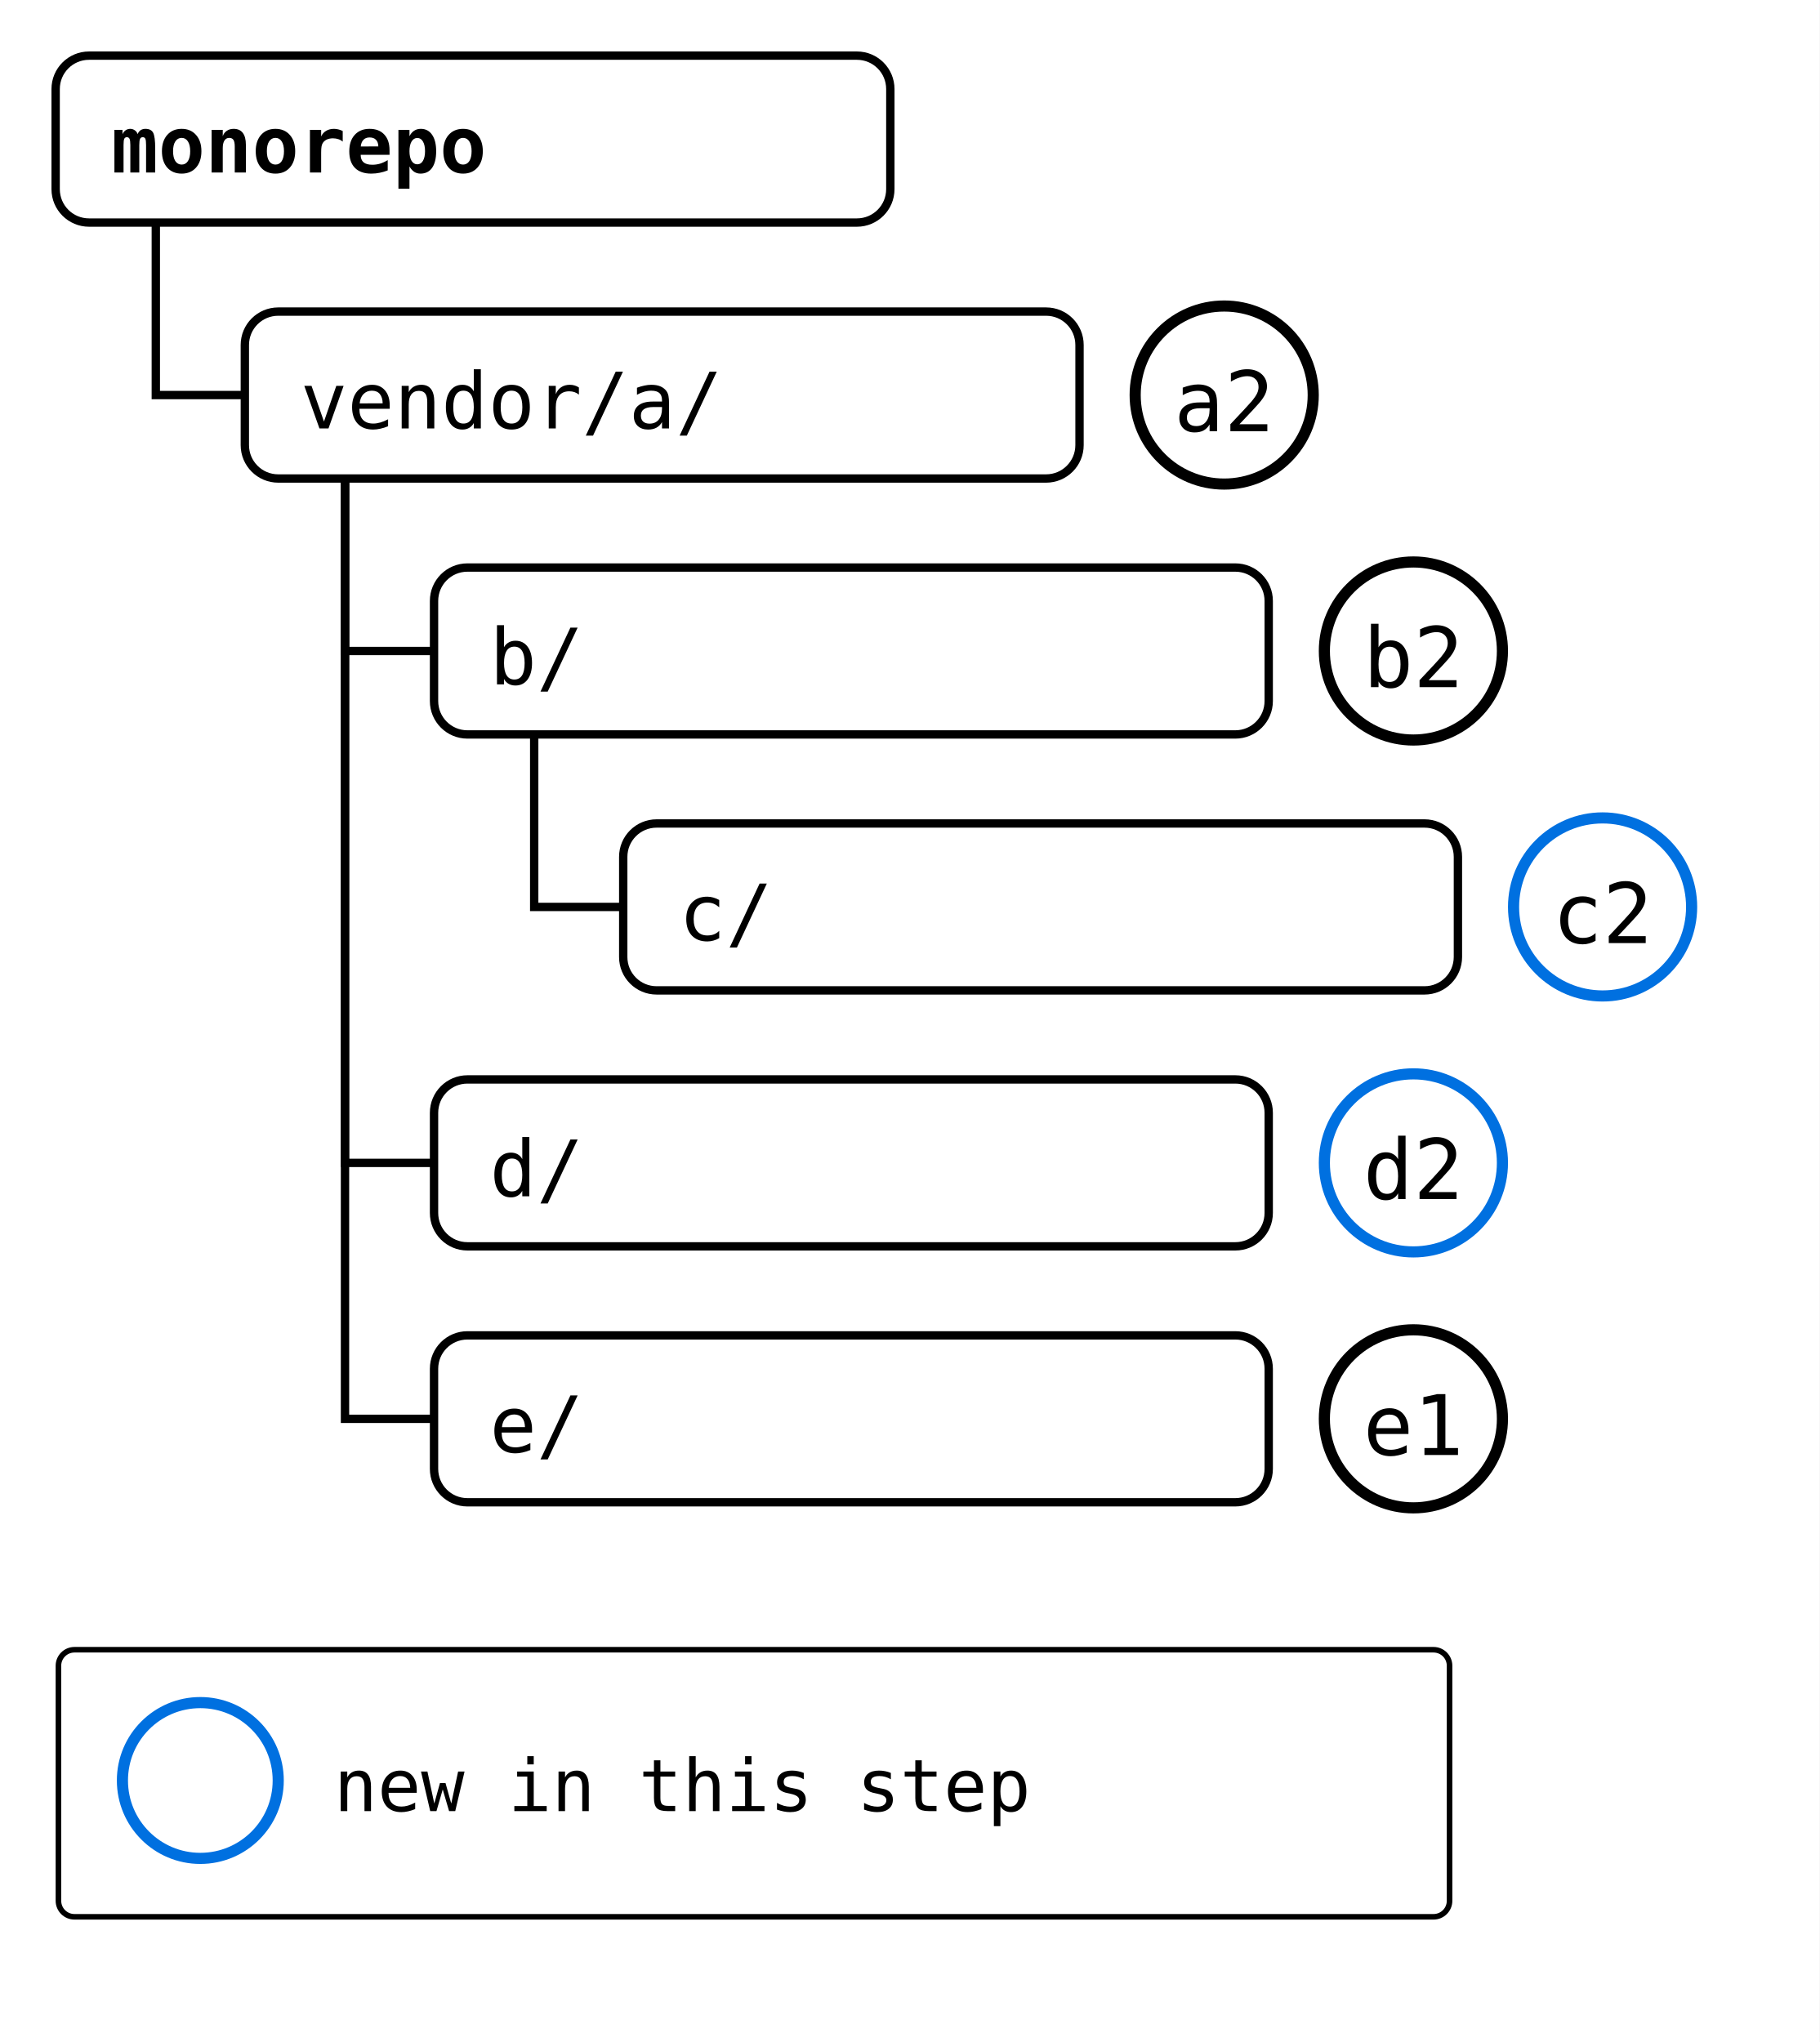
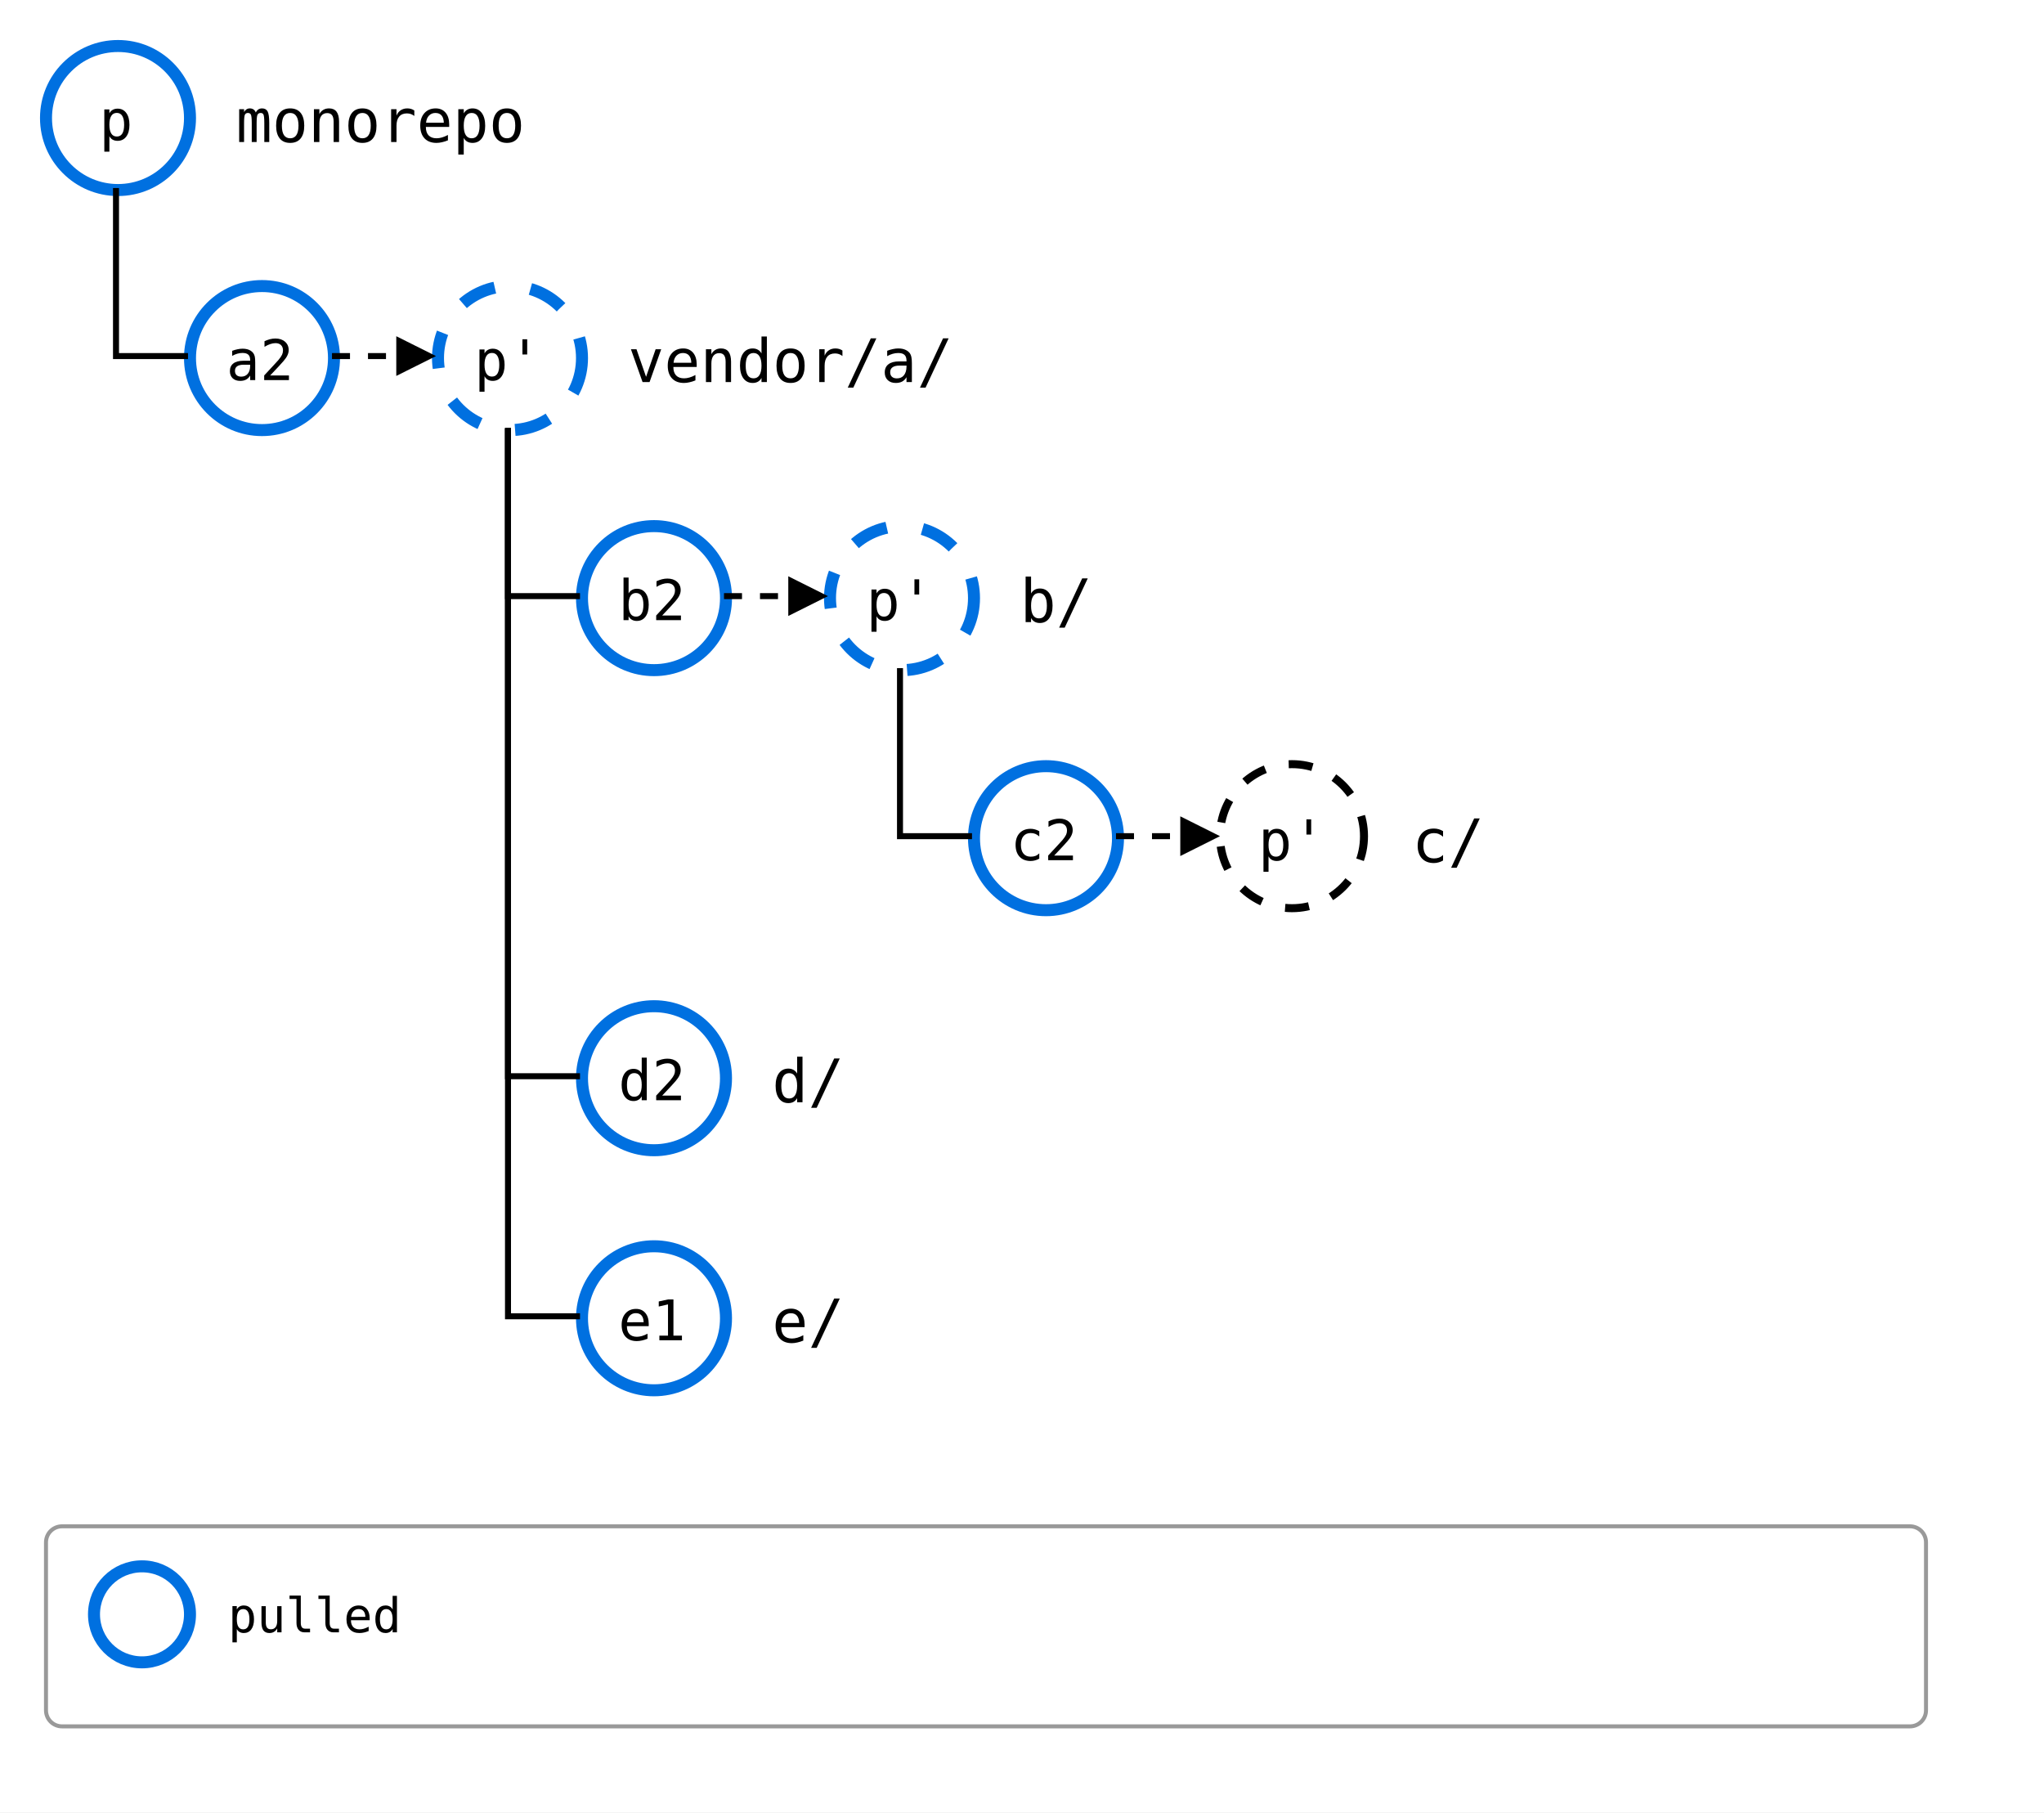
- <svg xmlns="http://www.w3.org/2000/svg" style="background: #ffffff; background-color: light-dark(#ffffff, #121212); color-scheme: light dark;" version="1.1" width="327px" height="367px" viewBox="0 0 327 367" id="ge-svg-K6vG-NfGtZ0_O1nuf97a" content="&lt;mxfile host=&quot;Electron&quot;&gt;&#10;  &lt;diagram name=&quot;tree-pulled&quot; id=&quot;tree-pulled&quot;&gt;&#10;    &lt;mxGraphModel dx=&quot;-171&quot; dy=&quot;-95&quot; grid=&quot;0&quot; gridSize=&quot;10&quot; guides=&quot;1&quot; tooltips=&quot;1&quot; connect=&quot;1&quot; arrows=&quot;1&quot; fold=&quot;0&quot; page=&quot;0&quot; pageScale=&quot;1&quot; pageWidth=&quot;850&quot; pageHeight=&quot;1100&quot; background=&quot;#ffffff&quot; math=&quot;0&quot; shadow=&quot;0&quot;&gt;&#10;      &lt;root&gt;&#10;        &lt;mxCell id=&quot;0&quot; /&gt;&#10;        &lt;mxCell id=&quot;1&quot; parent=&quot;0&quot; /&gt;&#10;        &lt;mxCell id=&quot;n1&quot; parent=&quot;1&quot; style=&quot;rounded=1;arcSize=20;strokeWidth=1.5;fontSize=14;align=left;spacingLeft=8;fontFamily=Roboto Mono,monospace;fontStyle=1;&quot; value=&quot;monorepo&quot; vertex=&quot;1&quot;&gt;&#10;          &lt;mxGeometry height=&quot;30&quot; width=&quot;150&quot; as=&quot;geometry&quot; /&gt;&#10;        &lt;/mxCell&gt;&#10;        &lt;mxCell id=&quot;n2&quot; parent=&quot;1&quot; style=&quot;rounded=1;arcSize=20;strokeWidth=1.5;fontSize=14;align=left;spacingLeft=8;fontFamily=Roboto Mono,monospace;&quot; value=&quot;vendor/a/&quot; vertex=&quot;1&quot;&gt;&#10;          &lt;mxGeometry height=&quot;30&quot; width=&quot;150&quot; x=&quot;34&quot; y=&quot;46&quot; as=&quot;geometry&quot; /&gt;&#10;        &lt;/mxCell&gt;&#10;        &lt;mxCell id=&quot;e3&quot; edge=&quot;1&quot; parent=&quot;1&quot; source=&quot;n1&quot; style=&quot;edgeStyle=orthogonalEdgeStyle;rounded=0;endArrow=none;html=1;strokeWidth=1.5;exitX=0.12;exitY=1;exitDx=0;exitDy=0;entryX=0;entryY=0.5;entryDx=0;entryDy=0;&quot; target=&quot;n2&quot;&gt;&#10;          &lt;mxGeometry relative=&quot;1&quot; as=&quot;geometry&quot; /&gt;&#10;        &lt;/mxCell&gt;&#10;        &lt;mxCell id=&quot;c4&quot; parent=&quot;1&quot; style=&quot;ellipse;aspect=fixed;strokeWidth=2;fontSize=15;fontFamily=Roboto Mono,monospace;&quot; value=&quot;a2&quot; vertex=&quot;1&quot;&gt;&#10;          &lt;mxGeometry height=&quot;32&quot; width=&quot;32&quot; x=&quot;194&quot; y=&quot;45&quot; as=&quot;geometry&quot; /&gt;&#10;        &lt;/mxCell&gt;&#10;        &lt;mxCell id=&quot;n5&quot; parent=&quot;1&quot; style=&quot;rounded=1;arcSize=20;strokeWidth=1.5;fontSize=14;align=left;spacingLeft=8;fontFamily=Roboto Mono,monospace;&quot; value=&quot;b/&quot; vertex=&quot;1&quot;&gt;&#10;          &lt;mxGeometry height=&quot;30&quot; width=&quot;150&quot; x=&quot;68&quot; y=&quot;92&quot; as=&quot;geometry&quot; /&gt;&#10;        &lt;/mxCell&gt;&#10;        &lt;mxCell id=&quot;e6&quot; edge=&quot;1&quot; parent=&quot;1&quot; source=&quot;n2&quot; style=&quot;edgeStyle=orthogonalEdgeStyle;rounded=0;endArrow=none;html=1;strokeWidth=1.5;exitX=0.12;exitY=1;exitDx=0;exitDy=0;entryX=0;entryY=0.5;entryDx=0;entryDy=0;&quot; target=&quot;n5&quot;&gt;&#10;          &lt;mxGeometry relative=&quot;1&quot; as=&quot;geometry&quot; /&gt;&#10;        &lt;/mxCell&gt;&#10;        &lt;mxCell id=&quot;c7&quot; parent=&quot;1&quot; style=&quot;ellipse;aspect=fixed;strokeWidth=2;fontSize=15;fontFamily=Roboto Mono,monospace;&quot; value=&quot;b2&quot; vertex=&quot;1&quot;&gt;&#10;          &lt;mxGeometry height=&quot;32&quot; width=&quot;32&quot; x=&quot;228&quot; y=&quot;91&quot; as=&quot;geometry&quot; /&gt;&#10;        &lt;/mxCell&gt;&#10;        &lt;mxCell id=&quot;n8&quot; parent=&quot;1&quot; style=&quot;rounded=1;arcSize=20;strokeWidth=1.5;fontSize=14;align=left;spacingLeft=8;fontFamily=Roboto Mono,monospace;&quot; value=&quot;c/&quot; vertex=&quot;1&quot;&gt;&#10;          &lt;mxGeometry height=&quot;30&quot; width=&quot;150&quot; x=&quot;102&quot; y=&quot;138&quot; as=&quot;geometry&quot; /&gt;&#10;        &lt;/mxCell&gt;&#10;        &lt;mxCell id=&quot;e9&quot; edge=&quot;1&quot; parent=&quot;1&quot; source=&quot;n5&quot; style=&quot;edgeStyle=orthogonalEdgeStyle;rounded=0;endArrow=none;html=1;strokeWidth=1.5;exitX=0.12;exitY=1;exitDx=0;exitDy=0;entryX=0;entryY=0.5;entryDx=0;entryDy=0;&quot; target=&quot;n8&quot;&gt;&#10;          &lt;mxGeometry relative=&quot;1&quot; as=&quot;geometry&quot; /&gt;&#10;        &lt;/mxCell&gt;&#10;        &lt;mxCell id=&quot;c10&quot; parent=&quot;1&quot; style=&quot;ellipse;aspect=fixed;strokeWidth=2;fontSize=15;fontFamily=Roboto Mono,monospace;strokeColor=#0070E0;&quot; value=&quot;c2&quot; vertex=&quot;1&quot;&gt;&#10;          &lt;mxGeometry height=&quot;32&quot; width=&quot;32&quot; x=&quot;262&quot; y=&quot;137&quot; as=&quot;geometry&quot; /&gt;&#10;        &lt;/mxCell&gt;&#10;        &lt;mxCell id=&quot;n11&quot; parent=&quot;1&quot; style=&quot;rounded=1;arcSize=20;strokeWidth=1.5;fontSize=14;align=left;spacingLeft=8;fontFamily=Roboto Mono,monospace;&quot; value=&quot;d/&quot; vertex=&quot;1&quot;&gt;&#10;          &lt;mxGeometry height=&quot;30&quot; width=&quot;150&quot; x=&quot;68&quot; y=&quot;184&quot; as=&quot;geometry&quot; /&gt;&#10;        &lt;/mxCell&gt;&#10;        &lt;mxCell id=&quot;e12&quot; edge=&quot;1&quot; parent=&quot;1&quot; source=&quot;n2&quot; style=&quot;edgeStyle=orthogonalEdgeStyle;rounded=0;endArrow=none;html=1;strokeWidth=1.5;exitX=0.12;exitY=1;exitDx=0;exitDy=0;entryX=0;entryY=0.5;entryDx=0;entryDy=0;&quot; target=&quot;n11&quot;&gt;&#10;          &lt;mxGeometry relative=&quot;1&quot; as=&quot;geometry&quot; /&gt;&#10;        &lt;/mxCell&gt;&#10;        &lt;mxCell id=&quot;c13&quot; parent=&quot;1&quot; style=&quot;ellipse;aspect=fixed;strokeWidth=2;fontSize=15;fontFamily=Roboto Mono,monospace;strokeColor=#0070E0;&quot; value=&quot;d2&quot; vertex=&quot;1&quot;&gt;&#10;          &lt;mxGeometry height=&quot;32&quot; width=&quot;32&quot; x=&quot;228&quot; y=&quot;183&quot; as=&quot;geometry&quot; /&gt;&#10;        &lt;/mxCell&gt;&#10;        &lt;mxCell id=&quot;n14&quot; parent=&quot;1&quot; style=&quot;rounded=1;arcSize=20;strokeWidth=1.5;fontSize=14;align=left;spacingLeft=8;fontFamily=Roboto Mono,monospace;&quot; value=&quot;e/&quot; vertex=&quot;1&quot;&gt;&#10;          &lt;mxGeometry height=&quot;30&quot; width=&quot;150&quot; x=&quot;68&quot; y=&quot;230&quot; as=&quot;geometry&quot; /&gt;&#10;        &lt;/mxCell&gt;&#10;        &lt;mxCell id=&quot;e15&quot; edge=&quot;1&quot; parent=&quot;1&quot; source=&quot;n2&quot; style=&quot;edgeStyle=orthogonalEdgeStyle;rounded=0;endArrow=none;html=1;strokeWidth=1.5;exitX=0.12;exitY=1;exitDx=0;exitDy=0;entryX=0;entryY=0.5;entryDx=0;entryDy=0;&quot; target=&quot;n14&quot;&gt;&#10;          &lt;mxGeometry relative=&quot;1&quot; as=&quot;geometry&quot; /&gt;&#10;        &lt;/mxCell&gt;&#10;        &lt;mxCell id=&quot;c16&quot; parent=&quot;1&quot; style=&quot;ellipse;aspect=fixed;strokeWidth=2;fontSize=15;fontFamily=Roboto Mono,monospace;&quot; value=&quot;e1&quot; vertex=&quot;1&quot;&gt;&#10;          &lt;mxGeometry height=&quot;32&quot; width=&quot;32&quot; x=&quot;228&quot; y=&quot;229&quot; as=&quot;geometry&quot; /&gt;&#10;        &lt;/mxCell&gt;&#10;        &lt;mxCell id=&quot;lg17&quot; parent=&quot;1&quot; style=&quot;rounded=1;arcSize=6;fillColor=none;strokeWidth=1;dashed=0;&quot; value=&quot;&quot; vertex=&quot;1&quot;&gt;&#10;          &lt;mxGeometry height=&quot;48&quot; width=&quot;250&quot; y=&quot;286&quot; as=&quot;geometry&quot; /&gt;&#10;        &lt;/mxCell&gt;&#10;        &lt;mxCell id=&quot;s18&quot; parent=&quot;1&quot; style=&quot;ellipse;aspect=fixed;strokeWidth=2;strokeColor=#0070E0;&quot; value=&quot;&quot; vertex=&quot;1&quot;&gt;&#10;          &lt;mxGeometry height=&quot;28&quot; width=&quot;28&quot; x=&quot;12&quot; y=&quot;296&quot; as=&quot;geometry&quot; /&gt;&#10;        &lt;/mxCell&gt;&#10;        &lt;mxCell id=&quot;l19&quot; parent=&quot;1&quot; style=&quot;text;fontSize=13;align=left;verticalAlign=middle;fontFamily=Roboto Mono,monospace;&quot; value=&quot;new in this step&quot; vertex=&quot;1&quot;&gt;&#10;          &lt;mxGeometry height=&quot;28&quot; width=&quot;180&quot; x=&quot;48&quot; y=&quot;296&quot; as=&quot;geometry&quot; /&gt;&#10;        &lt;/mxCell&gt;&#10;      &lt;/root&gt;&#10;    &lt;/mxGraphModel&gt;&#10;  &lt;/diagram&gt;&#10;&lt;/mxfile&gt;&#10;">
-   <style type="text/css">@supports (color: light-dark(#000, #fff)) { #ge-svg-K6vG-NfGtZ0_O1nuf97a { --ge-adaptive-bg: light-dark(#ffffff, var(--ge-dark-color, #121212)); } }</style>
+ <svg xmlns="http://www.w3.org/2000/svg" style="background: #ffffff; background-color: light-dark(#ffffff, #121212); color-scheme: light dark;" version="1.1" width="511px" height="453px" viewBox="0 0 511 453" id="ge-svg-YyZJR-lafbN3WwhRLpx8" content="&lt;mxfile host=&quot;Electron&quot;&gt;&#10;  &lt;diagram name=&quot;tree-pulled&quot; id=&quot;tree-pulled&quot;&gt;&#10;    &lt;mxGraphModel dx=&quot;-262&quot; dy=&quot;-116&quot; grid=&quot;0&quot; gridSize=&quot;10&quot; guides=&quot;1&quot; tooltips=&quot;1&quot; connect=&quot;1&quot; arrows=&quot;1&quot; fold=&quot;0&quot; page=&quot;0&quot; pageScale=&quot;1&quot; pageWidth=&quot;850&quot; pageHeight=&quot;1100&quot; background=&quot;#ffffff&quot; math=&quot;0&quot; shadow=&quot;0&quot;&gt;&#10;      &lt;root&gt;&#10;        &lt;mxCell id=&quot;0&quot; /&gt;&#10;        &lt;mxCell id=&quot;1&quot; parent=&quot;0&quot; /&gt;&#10;        &lt;mxCell id=&quot;s0&quot; parent=&quot;1&quot; style=&quot;ellipse;aspect=fixed;strokeWidth=2;fontSize=14;fontFamily=Roboto Mono,monospace;strokeColor=#0070E0;strokeWidth=3;&quot; value=&quot;p&quot; vertex=&quot;1&quot;&gt;&#10;          &lt;mxGeometry height=&quot;36&quot; width=&quot;36&quot; as=&quot;geometry&quot; /&gt;&#10;        &lt;/mxCell&gt;&#10;        &lt;mxCell id=&quot;f0&quot; parent=&quot;1&quot; style=&quot;text;align=left;verticalAlign=middle;fontSize=15;fontFamily=Roboto Mono,monospace;tree=1;&quot; value=&quot;monorepo&quot; vertex=&quot;1&quot;&gt;&#10;          &lt;mxGeometry height=&quot;36&quot; width=&quot;192&quot; x=&quot;46&quot; as=&quot;geometry&quot; /&gt;&#10;        &lt;/mxCell&gt;&#10;        &lt;mxCell id=&quot;s1&quot; parent=&quot;1&quot; style=&quot;ellipse;aspect=fixed;strokeWidth=2;fontSize=14;fontFamily=Roboto Mono,monospace;strokeColor=#0070E0;strokeWidth=3;&quot; value=&quot;a2&quot; vertex=&quot;1&quot;&gt;&#10;          &lt;mxGeometry height=&quot;36&quot; width=&quot;36&quot; x=&quot;36&quot; y=&quot;60&quot; as=&quot;geometry&quot; /&gt;&#10;        &lt;/mxCell&gt;&#10;        &lt;mxCell id=&quot;c1&quot; edge=&quot;1&quot; parent=&quot;1&quot; source=&quot;s0&quot; style=&quot;endArrow=none;strokeWidth=1.5;edgeStyle=orthogonalEdgeStyle;rounded=0;exitX=0.5;exitY=1;exitDx=0;exitDy=0;entryX=0;entryY=0.5;entryDx=0;entryDy=0;&quot; target=&quot;s1&quot;&gt;&#10;          &lt;mxGeometry relative=&quot;1&quot; as=&quot;geometry&quot; /&gt;&#10;        &lt;/mxCell&gt;&#10;        &lt;mxCell id=&quot;r1&quot; parent=&quot;1&quot; style=&quot;ellipse;aspect=fixed;strokeWidth=2;fontSize=14;fontFamily=Roboto Mono,monospace;dashed=1;strokeColor=#0070E0;strokeWidth=3;&quot; value=&quot;p&amp;#39;&quot; vertex=&quot;1&quot;&gt;&#10;          &lt;mxGeometry height=&quot;36&quot; width=&quot;36&quot; x=&quot;98&quot; y=&quot;60&quot; as=&quot;geometry&quot; /&gt;&#10;        &lt;/mxCell&gt;&#10;        &lt;mxCell id=&quot;sr1&quot; edge=&quot;1&quot; parent=&quot;1&quot; source=&quot;s1&quot; style=&quot;endArrow=block;endFill=1;strokeWidth=1.5;dashed=1;&quot; target=&quot;r1&quot;&gt;&#10;          &lt;mxGeometry relative=&quot;1&quot; as=&quot;geometry&quot; /&gt;&#10;        &lt;/mxCell&gt;&#10;        &lt;mxCell id=&quot;f1&quot; parent=&quot;1&quot; style=&quot;text;align=left;verticalAlign=middle;fontSize=15;fontFamily=Roboto Mono,monospace;&quot; value=&quot;vendor/a/&quot; vertex=&quot;1&quot;&gt;&#10;          &lt;mxGeometry height=&quot;36&quot; width=&quot;201&quot; x=&quot;144&quot; y=&quot;60&quot; as=&quot;geometry&quot; /&gt;&#10;        &lt;/mxCell&gt;&#10;        &lt;mxCell id=&quot;s2&quot; parent=&quot;1&quot; style=&quot;ellipse;aspect=fixed;strokeWidth=2;fontSize=14;fontFamily=Roboto Mono,monospace;strokeColor=#0070E0;strokeWidth=3;&quot; value=&quot;b2&quot; vertex=&quot;1&quot;&gt;&#10;          &lt;mxGeometry height=&quot;36&quot; width=&quot;36&quot; x=&quot;134&quot; y=&quot;120&quot; as=&quot;geometry&quot; /&gt;&#10;        &lt;/mxCell&gt;&#10;        &lt;mxCell id=&quot;c2&quot; edge=&quot;1&quot; parent=&quot;1&quot; source=&quot;r1&quot; style=&quot;endArrow=none;strokeWidth=1.5;edgeStyle=orthogonalEdgeStyle;rounded=0;exitX=0.5;exitY=1;exitDx=0;exitDy=0;entryX=0;entryY=0.5;entryDx=0;entryDy=0;&quot; target=&quot;s2&quot;&gt;&#10;          &lt;mxGeometry relative=&quot;1&quot; as=&quot;geometry&quot; /&gt;&#10;        &lt;/mxCell&gt;&#10;        &lt;mxCell id=&quot;r2&quot; parent=&quot;1&quot; style=&quot;ellipse;aspect=fixed;strokeWidth=2;fontSize=14;fontFamily=Roboto Mono,monospace;dashed=1;strokeColor=#0070E0;strokeWidth=3;&quot; value=&quot;p&amp;#39;&quot; vertex=&quot;1&quot;&gt;&#10;          &lt;mxGeometry height=&quot;36&quot; width=&quot;36&quot; x=&quot;196&quot; y=&quot;120&quot; as=&quot;geometry&quot; /&gt;&#10;        &lt;/mxCell&gt;&#10;        &lt;mxCell id=&quot;sr2&quot; edge=&quot;1&quot; parent=&quot;1&quot; source=&quot;s2&quot; style=&quot;endArrow=block;endFill=1;strokeWidth=1.5;dashed=1;&quot; target=&quot;r2&quot;&gt;&#10;          &lt;mxGeometry relative=&quot;1&quot; as=&quot;geometry&quot; /&gt;&#10;        &lt;/mxCell&gt;&#10;        &lt;mxCell id=&quot;f2&quot; parent=&quot;1&quot; style=&quot;text;align=left;verticalAlign=middle;fontSize=15;fontFamily=Roboto Mono,monospace;&quot; value=&quot;b/&quot; vertex=&quot;1&quot;&gt;&#10;          &lt;mxGeometry height=&quot;36&quot; width=&quot;138&quot; x=&quot;242&quot; y=&quot;120&quot; as=&quot;geometry&quot; /&gt;&#10;        &lt;/mxCell&gt;&#10;        &lt;mxCell id=&quot;s3&quot; parent=&quot;1&quot; style=&quot;ellipse;aspect=fixed;strokeWidth=2;fontSize=14;fontFamily=Roboto Mono,monospace;strokeColor=#0070E0;strokeWidth=3;&quot; value=&quot;c2&quot; vertex=&quot;1&quot;&gt;&#10;          &lt;mxGeometry height=&quot;36&quot; width=&quot;36&quot; x=&quot;232&quot; y=&quot;180&quot; as=&quot;geometry&quot; /&gt;&#10;        &lt;/mxCell&gt;&#10;        &lt;mxCell id=&quot;c3&quot; edge=&quot;1&quot; parent=&quot;1&quot; source=&quot;r2&quot; style=&quot;endArrow=none;strokeWidth=1.5;edgeStyle=orthogonalEdgeStyle;rounded=0;exitX=0.5;exitY=1;exitDx=0;exitDy=0;entryX=0;entryY=0.5;entryDx=0;entryDy=0;&quot; target=&quot;s3&quot;&gt;&#10;          &lt;mxGeometry relative=&quot;1&quot; as=&quot;geometry&quot; /&gt;&#10;        &lt;/mxCell&gt;&#10;        &lt;mxCell id=&quot;r3&quot; parent=&quot;1&quot; style=&quot;ellipse;aspect=fixed;strokeWidth=2;fontSize=14;fontFamily=Roboto Mono,monospace;dashed=1;&quot; value=&quot;p&amp;#39;&quot; vertex=&quot;1&quot;&gt;&#10;          &lt;mxGeometry height=&quot;36&quot; width=&quot;36&quot; x=&quot;294&quot; y=&quot;180&quot; as=&quot;geometry&quot; /&gt;&#10;        &lt;/mxCell&gt;&#10;        &lt;mxCell id=&quot;sr3&quot; edge=&quot;1&quot; parent=&quot;1&quot; source=&quot;s3&quot; style=&quot;endArrow=block;endFill=1;strokeWidth=1.5;dashed=1;&quot; target=&quot;r3&quot;&gt;&#10;          &lt;mxGeometry relative=&quot;1&quot; as=&quot;geometry&quot; /&gt;&#10;        &lt;/mxCell&gt;&#10;        &lt;mxCell id=&quot;f3&quot; parent=&quot;1&quot; style=&quot;text;align=left;verticalAlign=middle;fontSize=15;fontFamily=Roboto Mono,monospace;&quot; value=&quot;c/&quot; vertex=&quot;1&quot;&gt;&#10;          &lt;mxGeometry height=&quot;36&quot; width=&quot;138&quot; x=&quot;340&quot; y=&quot;180&quot; as=&quot;geometry&quot; /&gt;&#10;        &lt;/mxCell&gt;&#10;        &lt;mxCell id=&quot;s4&quot; parent=&quot;1&quot; style=&quot;ellipse;aspect=fixed;strokeWidth=2;fontSize=14;fontFamily=Roboto Mono,monospace;strokeColor=#0070E0;strokeWidth=3;&quot; value=&quot;d2&quot; vertex=&quot;1&quot;&gt;&#10;          &lt;mxGeometry height=&quot;36&quot; width=&quot;36&quot; x=&quot;134&quot; y=&quot;240&quot; as=&quot;geometry&quot; /&gt;&#10;        &lt;/mxCell&gt;&#10;        &lt;mxCell id=&quot;c4&quot; edge=&quot;1&quot; parent=&quot;1&quot; source=&quot;r1&quot; style=&quot;endArrow=none;strokeWidth=1.5;edgeStyle=orthogonalEdgeStyle;rounded=0;exitX=0.5;exitY=1;exitDx=0;exitDy=0;entryX=0;entryY=0.5;entryDx=0;entryDy=0;&quot; target=&quot;s4&quot;&gt;&#10;          &lt;mxGeometry relative=&quot;1&quot; as=&quot;geometry&quot; /&gt;&#10;        &lt;/mxCell&gt;&#10;        &lt;mxCell id=&quot;f4&quot; parent=&quot;1&quot; style=&quot;text;align=left;verticalAlign=middle;fontSize=15;fontFamily=Roboto Mono,monospace;&quot; value=&quot;d/&quot; vertex=&quot;1&quot;&gt;&#10;          &lt;mxGeometry height=&quot;36&quot; width=&quot;138&quot; x=&quot;180&quot; y=&quot;240&quot; as=&quot;geometry&quot; /&gt;&#10;        &lt;/mxCell&gt;&#10;        &lt;mxCell id=&quot;s5&quot; parent=&quot;1&quot; style=&quot;ellipse;aspect=fixed;strokeWidth=2;fontSize=14;fontFamily=Roboto Mono,monospace;strokeColor=#0070E0;strokeWidth=3;&quot; value=&quot;e1&quot; vertex=&quot;1&quot;&gt;&#10;          &lt;mxGeometry height=&quot;36&quot; width=&quot;36&quot; x=&quot;134&quot; y=&quot;300&quot; as=&quot;geometry&quot; /&gt;&#10;        &lt;/mxCell&gt;&#10;        &lt;mxCell id=&quot;c5&quot; edge=&quot;1&quot; parent=&quot;1&quot; source=&quot;r1&quot; style=&quot;endArrow=none;strokeWidth=1.5;edgeStyle=orthogonalEdgeStyle;rounded=0;exitX=0.5;exitY=1;exitDx=0;exitDy=0;entryX=0;entryY=0.5;entryDx=0;entryDy=0;&quot; target=&quot;s5&quot;&gt;&#10;          &lt;mxGeometry relative=&quot;1&quot; as=&quot;geometry&quot; /&gt;&#10;        &lt;/mxCell&gt;&#10;        &lt;mxCell id=&quot;f5&quot; parent=&quot;1&quot; style=&quot;text;align=left;verticalAlign=middle;fontSize=15;fontFamily=Roboto Mono,monospace;&quot; value=&quot;e/&quot; vertex=&quot;1&quot;&gt;&#10;          &lt;mxGeometry height=&quot;36&quot; width=&quot;138&quot; x=&quot;180&quot; y=&quot;300&quot; as=&quot;geometry&quot; /&gt;&#10;        &lt;/mxCell&gt;&#10;        &lt;mxCell id=&quot;legend&quot; parent=&quot;1&quot; style=&quot;rounded=1;arcSize=8;fillColor=none;strokeColor=#999999;strokeWidth=1;legend=1;&quot; value=&quot;&quot; vertex=&quot;1&quot;&gt;&#10;          &lt;mxGeometry height=&quot;50&quot; width=&quot;470&quot; y=&quot;370&quot; as=&quot;geometry&quot; /&gt;&#10;        &lt;/mxCell&gt;&#10;        &lt;mxCell id=&quot;lg0&quot; parent=&quot;legend&quot; style=&quot;ellipse;aspect=fixed;strokeWidth=2;strokeColor=#0070E0;strokeWidth=3;&quot; value=&quot;&quot; vertex=&quot;1&quot;&gt;&#10;          &lt;mxGeometry height=&quot;24&quot; width=&quot;24&quot; x=&quot;12&quot; y=&quot;10&quot; as=&quot;geometry&quot; /&gt;&#10;        &lt;/mxCell&gt;&#10;        &lt;mxCell id=&quot;lt0&quot; parent=&quot;legend&quot; style=&quot;text;align=left;verticalAlign=middle;fontSize=12;fontFamily=Roboto Mono,monospace;&quot; value=&quot;pulled&quot; vertex=&quot;1&quot;&gt;&#10;          &lt;mxGeometry height=&quot;28&quot; width=&quot;190&quot; x=&quot;44&quot; y=&quot;8&quot; as=&quot;geometry&quot; /&gt;&#10;        &lt;/mxCell&gt;&#10;      &lt;/root&gt;&#10;    &lt;/mxGraphModel&gt;&#10;  &lt;/diagram&gt;&#10;&lt;/mxfile&gt;&#10;">
+   <style type="text/css">@supports (color: light-dark(#000, #fff)) { #ge-svg-YyZJR-lafbN3WwhRLpx8 { --ge-adaptive-bg: light-dark(#ffffff, var(--ge-dark-color, #121212)); } }</style>
  <defs />
  <rect fill="#ffffff" width="100%" height="100%" x="0" y="0" style="fill: light-dark(rgb(255, 255, 255), rgb(18, 18, 18));" />
  <g>
    <g data-cell-id="0">
      <g data-cell-id="1">
-         <g data-cell-id="n1">
-           <g>
-             <rect x="10" y="10" width="150" height="30" rx="6" ry="6" fill="#ffffff" stroke="#000000" stroke-width="1.5" pointer-events="all" style="fill: var(--ge-adaptive-bg, #ffffff); stroke: light-dark(rgb(0, 0, 0), rgb(255, 255, 255));" />
-           </g>
-           <g>
-             <g fill="#000000" font-family="'Roboto Mono', monospace" font-weight="bold" text-anchor="start" font-size="14px" style="fill: light-dark(rgb(0, 0, 0), rgb(255, 255, 255));">
-               <text x="20" y="31">monorepo</text>
-             </g>
-           </g>
-         </g>
-         <g data-cell-id="n2">
-           <g>
-             <rect x="44" y="56" width="150" height="30" rx="6" ry="6" fill="#ffffff" stroke="#000000" stroke-width="1.5" pointer-events="all" style="fill: var(--ge-adaptive-bg, #ffffff); stroke: light-dark(rgb(0, 0, 0), rgb(255, 255, 255));" />
-           </g>
-           <g>
-             <g fill="#000000" font-family="'Roboto Mono', monospace" text-anchor="start" font-size="14px" style="fill: light-dark(rgb(0, 0, 0), rgb(255, 255, 255));">
-               <text x="54" y="77">vendor/a/</text>
-             </g>
-           </g>
-         </g>
-         <g data-cell-id="e3">
-           <g>
-             <path d="M 28 40 L 28 71 L 44 71" fill="none" stroke="#000000" stroke-width="1.5" stroke-miterlimit="10" pointer-events="stroke" style="stroke: light-dark(rgb(0, 0, 0), rgb(255, 255, 255));" />
+         <g data-cell-id="s0">
+           <g transform="translate(0.5,0.5)">
+             <ellipse cx="29" cy="29" rx="18" ry="18" fill="#ffffff" stroke="#0070e0" stroke-width="3" pointer-events="all" style="fill: var(--ge-adaptive-bg, #ffffff); stroke: light-dark(rgb(0, 112, 224), rgb(72, 168, 255));" />
+           </g>
+           <g>
+             <g fill="#000000" font-family="'Roboto Mono', monospace" text-anchor="middle" font-size="14px" style="fill: light-dark(rgb(0, 0, 0), rgb(255, 255, 255));">
+               <text x="29" y="35">p</text>
+             </g>
+           </g>
+         </g>
+         <g data-cell-id="f0">
+           <g>
+             <rect x="57" y="11" width="192" height="36" fill="none" stroke="none" pointer-events="all" />
+           </g>
+           <g>
+             <g fill="#000000" font-family="'Roboto Mono', monospace" text-anchor="start" font-size="15px" style="fill: light-dark(rgb(0, 0, 0), rgb(255, 255, 255));">
+               <text x="59" y="35.5">monorepo</text>
+             </g>
+           </g>
+         </g>
+         <g data-cell-id="s1">
+           <g transform="translate(0.5,0.5)">
+             <ellipse cx="65" cy="89" rx="18" ry="18" fill="#ffffff" stroke="#0070e0" stroke-width="3" pointer-events="all" style="fill: var(--ge-adaptive-bg, #ffffff); stroke: light-dark(rgb(0, 112, 224), rgb(72, 168, 255));" />
+           </g>
+           <g>
+             <g fill="#000000" font-family="'Roboto Mono', monospace" text-anchor="middle" font-size="14px" style="fill: light-dark(rgb(0, 0, 0), rgb(255, 255, 255));">
+               <text x="65" y="95">a2</text>
+             </g>
+           </g>
+         </g>
+         <g data-cell-id="c1">
+           <g>
+             <path d="M 29 47 L 29 89 L 47 89" fill="none" stroke="#000000" stroke-width="1.5" stroke-miterlimit="10" pointer-events="stroke" style="stroke: light-dark(rgb(0, 0, 0), rgb(255, 255, 255));" />
+           </g>
+         </g>
+         <g data-cell-id="r1">
+           <g transform="translate(0.5,0.5)">
+             <ellipse cx="127" cy="89" rx="18" ry="18" fill="#ffffff" stroke="#0070e0" stroke-width="3" stroke-dasharray="9 9" pointer-events="all" style="fill: var(--ge-adaptive-bg, #ffffff); stroke: light-dark(rgb(0, 112, 224), rgb(72, 168, 255));" />
+           </g>
+           <g>
+             <g fill="#000000" font-family="'Roboto Mono', monospace" text-anchor="middle" font-size="14px" style="fill: light-dark(rgb(0, 0, 0), rgb(255, 255, 255));">
+               <text x="127" y="95">p'</text>
+             </g>
+           </g>
+         </g>
+         <g data-cell-id="sr1">
+           <g>
+             <path d="M 83 89 L 99.82 89" fill="none" stroke="#000000" stroke-width="1.5" stroke-miterlimit="10" stroke-dasharray="4.5 4.5" pointer-events="stroke" style="stroke: light-dark(rgb(0, 0, 0), rgb(255, 255, 255));" />
+             <path d="M 107.32 89 L 99.82 92.75 L 99.82 85.25 Z" fill="#000000" stroke="#000000" stroke-width="1.5" stroke-miterlimit="10" pointer-events="all" style="fill: light-dark(rgb(0, 0, 0), rgb(255, 255, 255)); stroke: light-dark(rgb(0, 0, 0), rgb(255, 255, 255));" />
+           </g>
+         </g>
+         <g data-cell-id="f1">
+           <g>
+             <rect x="155" y="71" width="201" height="36" fill="none" stroke="none" pointer-events="all" />
+           </g>
+           <g>
+             <g fill="#000000" font-family="'Roboto Mono', monospace" text-anchor="start" font-size="15px" style="fill: light-dark(rgb(0, 0, 0), rgb(255, 255, 255));">
+               <text x="157" y="95.5">vendor/a/</text>
+             </g>
+           </g>
+         </g>
+         <g data-cell-id="s2">
+           <g transform="translate(0.5,0.5)">
+             <ellipse cx="163" cy="149" rx="18" ry="18" fill="#ffffff" stroke="#0070e0" stroke-width="3" pointer-events="all" style="fill: var(--ge-adaptive-bg, #ffffff); stroke: light-dark(rgb(0, 112, 224), rgb(72, 168, 255));" />
+           </g>
+           <g>
+             <g fill="#000000" font-family="'Roboto Mono', monospace" text-anchor="middle" font-size="14px" style="fill: light-dark(rgb(0, 0, 0), rgb(255, 255, 255));">
+               <text x="163" y="155">b2</text>
+             </g>
+           </g>
+         </g>
+         <g data-cell-id="c2">
+           <g>
+             <path d="M 127 107 L 127 149 L 145 149" fill="none" stroke="#000000" stroke-width="1.5" stroke-miterlimit="10" pointer-events="stroke" style="stroke: light-dark(rgb(0, 0, 0), rgb(255, 255, 255));" />
+           </g>
+         </g>
+         <g data-cell-id="r2">
+           <g transform="translate(0.5,0.5)">
+             <ellipse cx="225" cy="149" rx="18" ry="18" fill="#ffffff" stroke="#0070e0" stroke-width="3" stroke-dasharray="9 9" pointer-events="all" style="fill: var(--ge-adaptive-bg, #ffffff); stroke: light-dark(rgb(0, 112, 224), rgb(72, 168, 255));" />
+           </g>
+           <g>
+             <g fill="#000000" font-family="'Roboto Mono', monospace" text-anchor="middle" font-size="14px" style="fill: light-dark(rgb(0, 0, 0), rgb(255, 255, 255));">
+               <text x="225" y="155">p'</text>
+             </g>
+           </g>
+         </g>
+         <g data-cell-id="sr2">
+           <g>
+             <path d="M 181 149 L 197.82 149" fill="none" stroke="#000000" stroke-width="1.5" stroke-miterlimit="10" stroke-dasharray="4.5 4.5" pointer-events="stroke" style="stroke: light-dark(rgb(0, 0, 0), rgb(255, 255, 255));" />
+             <path d="M 205.32 149 L 197.82 152.75 L 197.82 145.25 Z" fill="#000000" stroke="#000000" stroke-width="1.5" stroke-miterlimit="10" pointer-events="all" style="fill: light-dark(rgb(0, 0, 0), rgb(255, 255, 255)); stroke: light-dark(rgb(0, 0, 0), rgb(255, 255, 255));" />
+           </g>
+         </g>
+         <g data-cell-id="f2">
+           <g>
+             <rect x="253" y="131" width="138" height="36" fill="none" stroke="none" pointer-events="all" />
+           </g>
+           <g>
+             <g fill="#000000" font-family="'Roboto Mono', monospace" text-anchor="start" font-size="15px" style="fill: light-dark(rgb(0, 0, 0), rgb(255, 255, 255));">
+               <text x="255" y="155.5">b/</text>
+             </g>
+           </g>
+         </g>
+         <g data-cell-id="s3">
+           <g transform="translate(0.5,0.5)">
+             <ellipse cx="261" cy="209" rx="18" ry="18" fill="#ffffff" stroke="#0070e0" stroke-width="3" pointer-events="all" style="fill: var(--ge-adaptive-bg, #ffffff); stroke: light-dark(rgb(0, 112, 224), rgb(72, 168, 255));" />
+           </g>
+           <g>
+             <g fill="#000000" font-family="'Roboto Mono', monospace" text-anchor="middle" font-size="14px" style="fill: light-dark(rgb(0, 0, 0), rgb(255, 255, 255));">
+               <text x="261" y="215">c2</text>
+             </g>
+           </g>
+         </g>
+         <g data-cell-id="c3">
+           <g>
+             <path d="M 225 167 L 225 209 L 243 209" fill="none" stroke="#000000" stroke-width="1.5" stroke-miterlimit="10" pointer-events="stroke" style="stroke: light-dark(rgb(0, 0, 0), rgb(255, 255, 255));" />
+           </g>
+         </g>
+         <g data-cell-id="r3">
+           <g>
+             <ellipse cx="323" cy="209" rx="18" ry="18" fill="#ffffff" stroke="#000000" stroke-width="2" stroke-dasharray="6 6" pointer-events="all" style="fill: var(--ge-adaptive-bg, #ffffff); stroke: light-dark(rgb(0, 0, 0), rgb(255, 255, 255));" />
+           </g>
+           <g>
+             <g fill="#000000" font-family="'Roboto Mono', monospace" text-anchor="middle" font-size="14px" style="fill: light-dark(rgb(0, 0, 0), rgb(255, 255, 255));">
+               <text x="323" y="215">p'</text>
+             </g>
+           </g>
+         </g>
+         <g data-cell-id="sr3">
+           <g>
+             <path d="M 279 209 L 295.82 209" fill="none" stroke="#000000" stroke-width="1.5" stroke-miterlimit="10" stroke-dasharray="4.5 4.5" pointer-events="stroke" style="stroke: light-dark(rgb(0, 0, 0), rgb(255, 255, 255));" />
+             <path d="M 303.32 209 L 295.82 212.75 L 295.82 205.25 Z" fill="#000000" stroke="#000000" stroke-width="1.5" stroke-miterlimit="10" pointer-events="all" style="fill: light-dark(rgb(0, 0, 0), rgb(255, 255, 255)); stroke: light-dark(rgb(0, 0, 0), rgb(255, 255, 255));" />
+           </g>
+         </g>
+         <g data-cell-id="f3">
+           <g>
+             <rect x="351" y="191" width="138" height="36" fill="none" stroke="none" pointer-events="all" />
+           </g>
+           <g>
+             <g fill="#000000" font-family="'Roboto Mono', monospace" text-anchor="start" font-size="15px" style="fill: light-dark(rgb(0, 0, 0), rgb(255, 255, 255));">
+               <text x="353" y="215.5">c/</text>
+             </g>
+           </g>
+         </g>
+         <g data-cell-id="s4">
+           <g transform="translate(0.5,0.5)">
+             <ellipse cx="163" cy="269" rx="18" ry="18" fill="#ffffff" stroke="#0070e0" stroke-width="3" pointer-events="all" style="fill: var(--ge-adaptive-bg, #ffffff); stroke: light-dark(rgb(0, 112, 224), rgb(72, 168, 255));" />
+           </g>
+           <g>
+             <g fill="#000000" font-family="'Roboto Mono', monospace" text-anchor="middle" font-size="14px" style="fill: light-dark(rgb(0, 0, 0), rgb(255, 255, 255));">
+               <text x="163" y="275">d2</text>
+             </g>
          </g>
        </g>
        <g data-cell-id="c4">
          <g>
-             <ellipse cx="220" cy="71" rx="16" ry="16" fill="#ffffff" stroke="#000000" stroke-width="2" pointer-events="all" style="fill: var(--ge-adaptive-bg, #ffffff); stroke: light-dark(rgb(0, 0, 0), rgb(255, 255, 255));" />
-           </g>
-           <g>
-             <g fill="#000000" font-family="'Roboto Mono', monospace" text-anchor="middle" font-size="15px" style="fill: light-dark(rgb(0, 0, 0), rgb(255, 255, 255));">
-               <text x="220" y="77.5">a2</text>
-             </g>
-           </g>
-         </g>
-         <g data-cell-id="n5">
-           <g>
-             <rect x="78" y="102" width="150" height="30" rx="6" ry="6" fill="#ffffff" stroke="#000000" stroke-width="1.5" pointer-events="all" style="fill: var(--ge-adaptive-bg, #ffffff); stroke: light-dark(rgb(0, 0, 0), rgb(255, 255, 255));" />
-           </g>
-           <g>
-             <g fill="#000000" font-family="'Roboto Mono', monospace" text-anchor="start" font-size="14px" style="fill: light-dark(rgb(0, 0, 0), rgb(255, 255, 255));">
-               <text x="88" y="123">b/</text>
-             </g>
-           </g>
-         </g>
-         <g data-cell-id="e6">
-           <g>
-             <path d="M 62 86 L 62 117 L 78 117" fill="none" stroke="#000000" stroke-width="1.5" stroke-miterlimit="10" pointer-events="stroke" style="stroke: light-dark(rgb(0, 0, 0), rgb(255, 255, 255));" />
-           </g>
-         </g>
-         <g data-cell-id="c7">
-           <g>
-             <ellipse cx="254" cy="117" rx="16" ry="16" fill="#ffffff" stroke="#000000" stroke-width="2" pointer-events="all" style="fill: var(--ge-adaptive-bg, #ffffff); stroke: light-dark(rgb(0, 0, 0), rgb(255, 255, 255));" />
-           </g>
-           <g>
-             <g fill="#000000" font-family="'Roboto Mono', monospace" text-anchor="middle" font-size="15px" style="fill: light-dark(rgb(0, 0, 0), rgb(255, 255, 255));">
-               <text x="254" y="123.5">b2</text>
-             </g>
-           </g>
-         </g>
-         <g data-cell-id="n8">
-           <g>
-             <rect x="112" y="148" width="150" height="30" rx="6" ry="6" fill="#ffffff" stroke="#000000" stroke-width="1.5" pointer-events="all" style="fill: var(--ge-adaptive-bg, #ffffff); stroke: light-dark(rgb(0, 0, 0), rgb(255, 255, 255));" />
-           </g>
-           <g>
-             <g fill="#000000" font-family="'Roboto Mono', monospace" text-anchor="start" font-size="14px" style="fill: light-dark(rgb(0, 0, 0), rgb(255, 255, 255));">
-               <text x="122" y="169">c/</text>
-             </g>
-           </g>
-         </g>
-         <g data-cell-id="e9">
-           <g>
-             <path d="M 96 132 L 96 163 L 112 163" fill="none" stroke="#000000" stroke-width="1.5" stroke-miterlimit="10" pointer-events="stroke" style="stroke: light-dark(rgb(0, 0, 0), rgb(255, 255, 255));" />
-           </g>
-         </g>
-         <g data-cell-id="c10">
-           <g>
-             <ellipse cx="288" cy="163" rx="16" ry="16" fill="#ffffff" stroke="#0070e0" stroke-width="2" pointer-events="all" style="fill: var(--ge-adaptive-bg, #ffffff); stroke: light-dark(rgb(0, 112, 224), rgb(72, 168, 255));" />
-           </g>
-           <g>
-             <g fill="#000000" font-family="'Roboto Mono', monospace" text-anchor="middle" font-size="15px" style="fill: light-dark(rgb(0, 0, 0), rgb(255, 255, 255));">
-               <text x="288" y="169.5">c2</text>
-             </g>
-           </g>
-         </g>
-         <g data-cell-id="n11">
-           <g>
-             <rect x="78" y="194" width="150" height="30" rx="6" ry="6" fill="#ffffff" stroke="#000000" stroke-width="1.5" pointer-events="all" style="fill: var(--ge-adaptive-bg, #ffffff); stroke: light-dark(rgb(0, 0, 0), rgb(255, 255, 255));" />
-           </g>
-           <g>
-             <g fill="#000000" font-family="'Roboto Mono', monospace" text-anchor="start" font-size="14px" style="fill: light-dark(rgb(0, 0, 0), rgb(255, 255, 255));">
-               <text x="88" y="215">d/</text>
-             </g>
-           </g>
-         </g>
-         <g data-cell-id="e12">
-           <g>
-             <path d="M 62 86 L 62 209 L 78 209" fill="none" stroke="#000000" stroke-width="1.5" stroke-miterlimit="10" pointer-events="stroke" style="stroke: light-dark(rgb(0, 0, 0), rgb(255, 255, 255));" />
-           </g>
-         </g>
-         <g data-cell-id="c13">
-           <g>
-             <ellipse cx="254" cy="209" rx="16" ry="16" fill="#ffffff" stroke="#0070e0" stroke-width="2" pointer-events="all" style="fill: var(--ge-adaptive-bg, #ffffff); stroke: light-dark(rgb(0, 112, 224), rgb(72, 168, 255));" />
-           </g>
-           <g>
-             <g fill="#000000" font-family="'Roboto Mono', monospace" text-anchor="middle" font-size="15px" style="fill: light-dark(rgb(0, 0, 0), rgb(255, 255, 255));">
-               <text x="254" y="215.5">d2</text>
-             </g>
-           </g>
-         </g>
-         <g data-cell-id="n14">
-           <g>
-             <rect x="78" y="240" width="150" height="30" rx="6" ry="6" fill="#ffffff" stroke="#000000" stroke-width="1.5" pointer-events="all" style="fill: var(--ge-adaptive-bg, #ffffff); stroke: light-dark(rgb(0, 0, 0), rgb(255, 255, 255));" />
-           </g>
-           <g>
-             <g fill="#000000" font-family="'Roboto Mono', monospace" text-anchor="start" font-size="14px" style="fill: light-dark(rgb(0, 0, 0), rgb(255, 255, 255));">
-               <text x="88" y="261">e/</text>
-             </g>
-           </g>
-         </g>
-         <g data-cell-id="e15">
-           <g>
-             <path d="M 62 86 L 62 255 L 78 255" fill="none" stroke="#000000" stroke-width="1.5" stroke-miterlimit="10" pointer-events="stroke" style="stroke: light-dark(rgb(0, 0, 0), rgb(255, 255, 255));" />
-           </g>
-         </g>
-         <g data-cell-id="c16">
-           <g>
-             <ellipse cx="254" cy="255" rx="16" ry="16" fill="#ffffff" stroke="#000000" stroke-width="2" pointer-events="all" style="fill: var(--ge-adaptive-bg, #ffffff); stroke: light-dark(rgb(0, 0, 0), rgb(255, 255, 255));" />
-           </g>
-           <g>
-             <g fill="#000000" font-family="'Roboto Mono', monospace" text-anchor="middle" font-size="15px" style="fill: light-dark(rgb(0, 0, 0), rgb(255, 255, 255));">
-               <text x="254" y="261.5">e1</text>
-             </g>
-           </g>
-         </g>
-         <g data-cell-id="lg17">
-           <g transform="translate(0.5,0.5)">
-             <rect x="10" y="296" width="250" height="48" rx="2.88" ry="2.88" fill="none" stroke="#000000" pointer-events="all" style="stroke: light-dark(rgb(0, 0, 0), rgb(255, 255, 255));" />
-           </g>
-         </g>
-         <g data-cell-id="s18">
-           <g>
-             <ellipse cx="36" cy="320" rx="14" ry="14" fill="#ffffff" stroke="#0070e0" stroke-width="2" pointer-events="all" style="fill: var(--ge-adaptive-bg, #ffffff); stroke: light-dark(rgb(0, 112, 224), rgb(72, 168, 255));" />
-           </g>
-         </g>
-         <g data-cell-id="l19">
-           <g>
-             <rect x="58" y="306" width="180" height="28" fill="none" stroke="none" pointer-events="all" />
-           </g>
-           <g>
-             <g fill="#000000" font-family="'Roboto Mono', monospace" text-anchor="start" font-size="13px" style="fill: light-dark(rgb(0, 0, 0), rgb(255, 255, 255));">
-               <text x="60" y="325.5">new in this step</text>
+             <path d="M 127 107 L 127 269 L 145 269" fill="none" stroke="#000000" stroke-width="1.5" stroke-miterlimit="10" pointer-events="stroke" style="stroke: light-dark(rgb(0, 0, 0), rgb(255, 255, 255));" />
+           </g>
+         </g>
+         <g data-cell-id="f4">
+           <g>
+             <rect x="191" y="251" width="138" height="36" fill="none" stroke="none" pointer-events="all" />
+           </g>
+           <g>
+             <g fill="#000000" font-family="'Roboto Mono', monospace" text-anchor="start" font-size="15px" style="fill: light-dark(rgb(0, 0, 0), rgb(255, 255, 255));">
+               <text x="193" y="275.5">d/</text>
+             </g>
+           </g>
+         </g>
+         <g data-cell-id="s5">
+           <g transform="translate(0.5,0.5)">
+             <ellipse cx="163" cy="329" rx="18" ry="18" fill="#ffffff" stroke="#0070e0" stroke-width="3" pointer-events="all" style="fill: var(--ge-adaptive-bg, #ffffff); stroke: light-dark(rgb(0, 112, 224), rgb(72, 168, 255));" />
+           </g>
+           <g>
+             <g fill="#000000" font-family="'Roboto Mono', monospace" text-anchor="middle" font-size="14px" style="fill: light-dark(rgb(0, 0, 0), rgb(255, 255, 255));">
+               <text x="163" y="335">e1</text>
+             </g>
+           </g>
+         </g>
+         <g data-cell-id="c5">
+           <g>
+             <path d="M 127 107 L 127 329 L 145 329" fill="none" stroke="#000000" stroke-width="1.5" stroke-miterlimit="10" pointer-events="stroke" style="stroke: light-dark(rgb(0, 0, 0), rgb(255, 255, 255));" />
+           </g>
+         </g>
+         <g data-cell-id="f5">
+           <g>
+             <rect x="191" y="311" width="138" height="36" fill="none" stroke="none" pointer-events="all" />
+           </g>
+           <g>
+             <g fill="#000000" font-family="'Roboto Mono', monospace" text-anchor="start" font-size="15px" style="fill: light-dark(rgb(0, 0, 0), rgb(255, 255, 255));">
+               <text x="193" y="335.5">e/</text>
+             </g>
+           </g>
+         </g>
+         <g data-cell-id="legend">
+           <g transform="translate(0.5,0.5)">
+             <rect x="11" y="381" width="470" height="50" rx="4" ry="4" fill="none" stroke="#999999" pointer-events="all" style="stroke: light-dark(rgb(153, 153, 153), rgb(106, 106, 106));" />
+           </g>
+           <g data-cell-id="lg0">
+             <g transform="translate(0.5,0.5)">
+               <ellipse cx="35" cy="403" rx="12" ry="12" fill="#ffffff" stroke="#0070e0" stroke-width="3" pointer-events="all" style="fill: var(--ge-adaptive-bg, #ffffff); stroke: light-dark(rgb(0, 112, 224), rgb(72, 168, 255));" />
+             </g>
+           </g>
+           <g data-cell-id="lt0">
+             <g>
+               <rect x="55" y="389" width="190" height="28" fill="none" stroke="none" pointer-events="all" />
+             </g>
+             <g>
+               <g fill="#000000" font-family="'Roboto Mono', monospace" text-anchor="start" font-size="12px" style="fill: light-dark(rgb(0, 0, 0), rgb(255, 255, 255));">
+                 <text x="57" y="408">pulled</text>
+               </g>
            </g>
          </g>
        </g>
      </g>
    </g>
  </g>
</svg>
